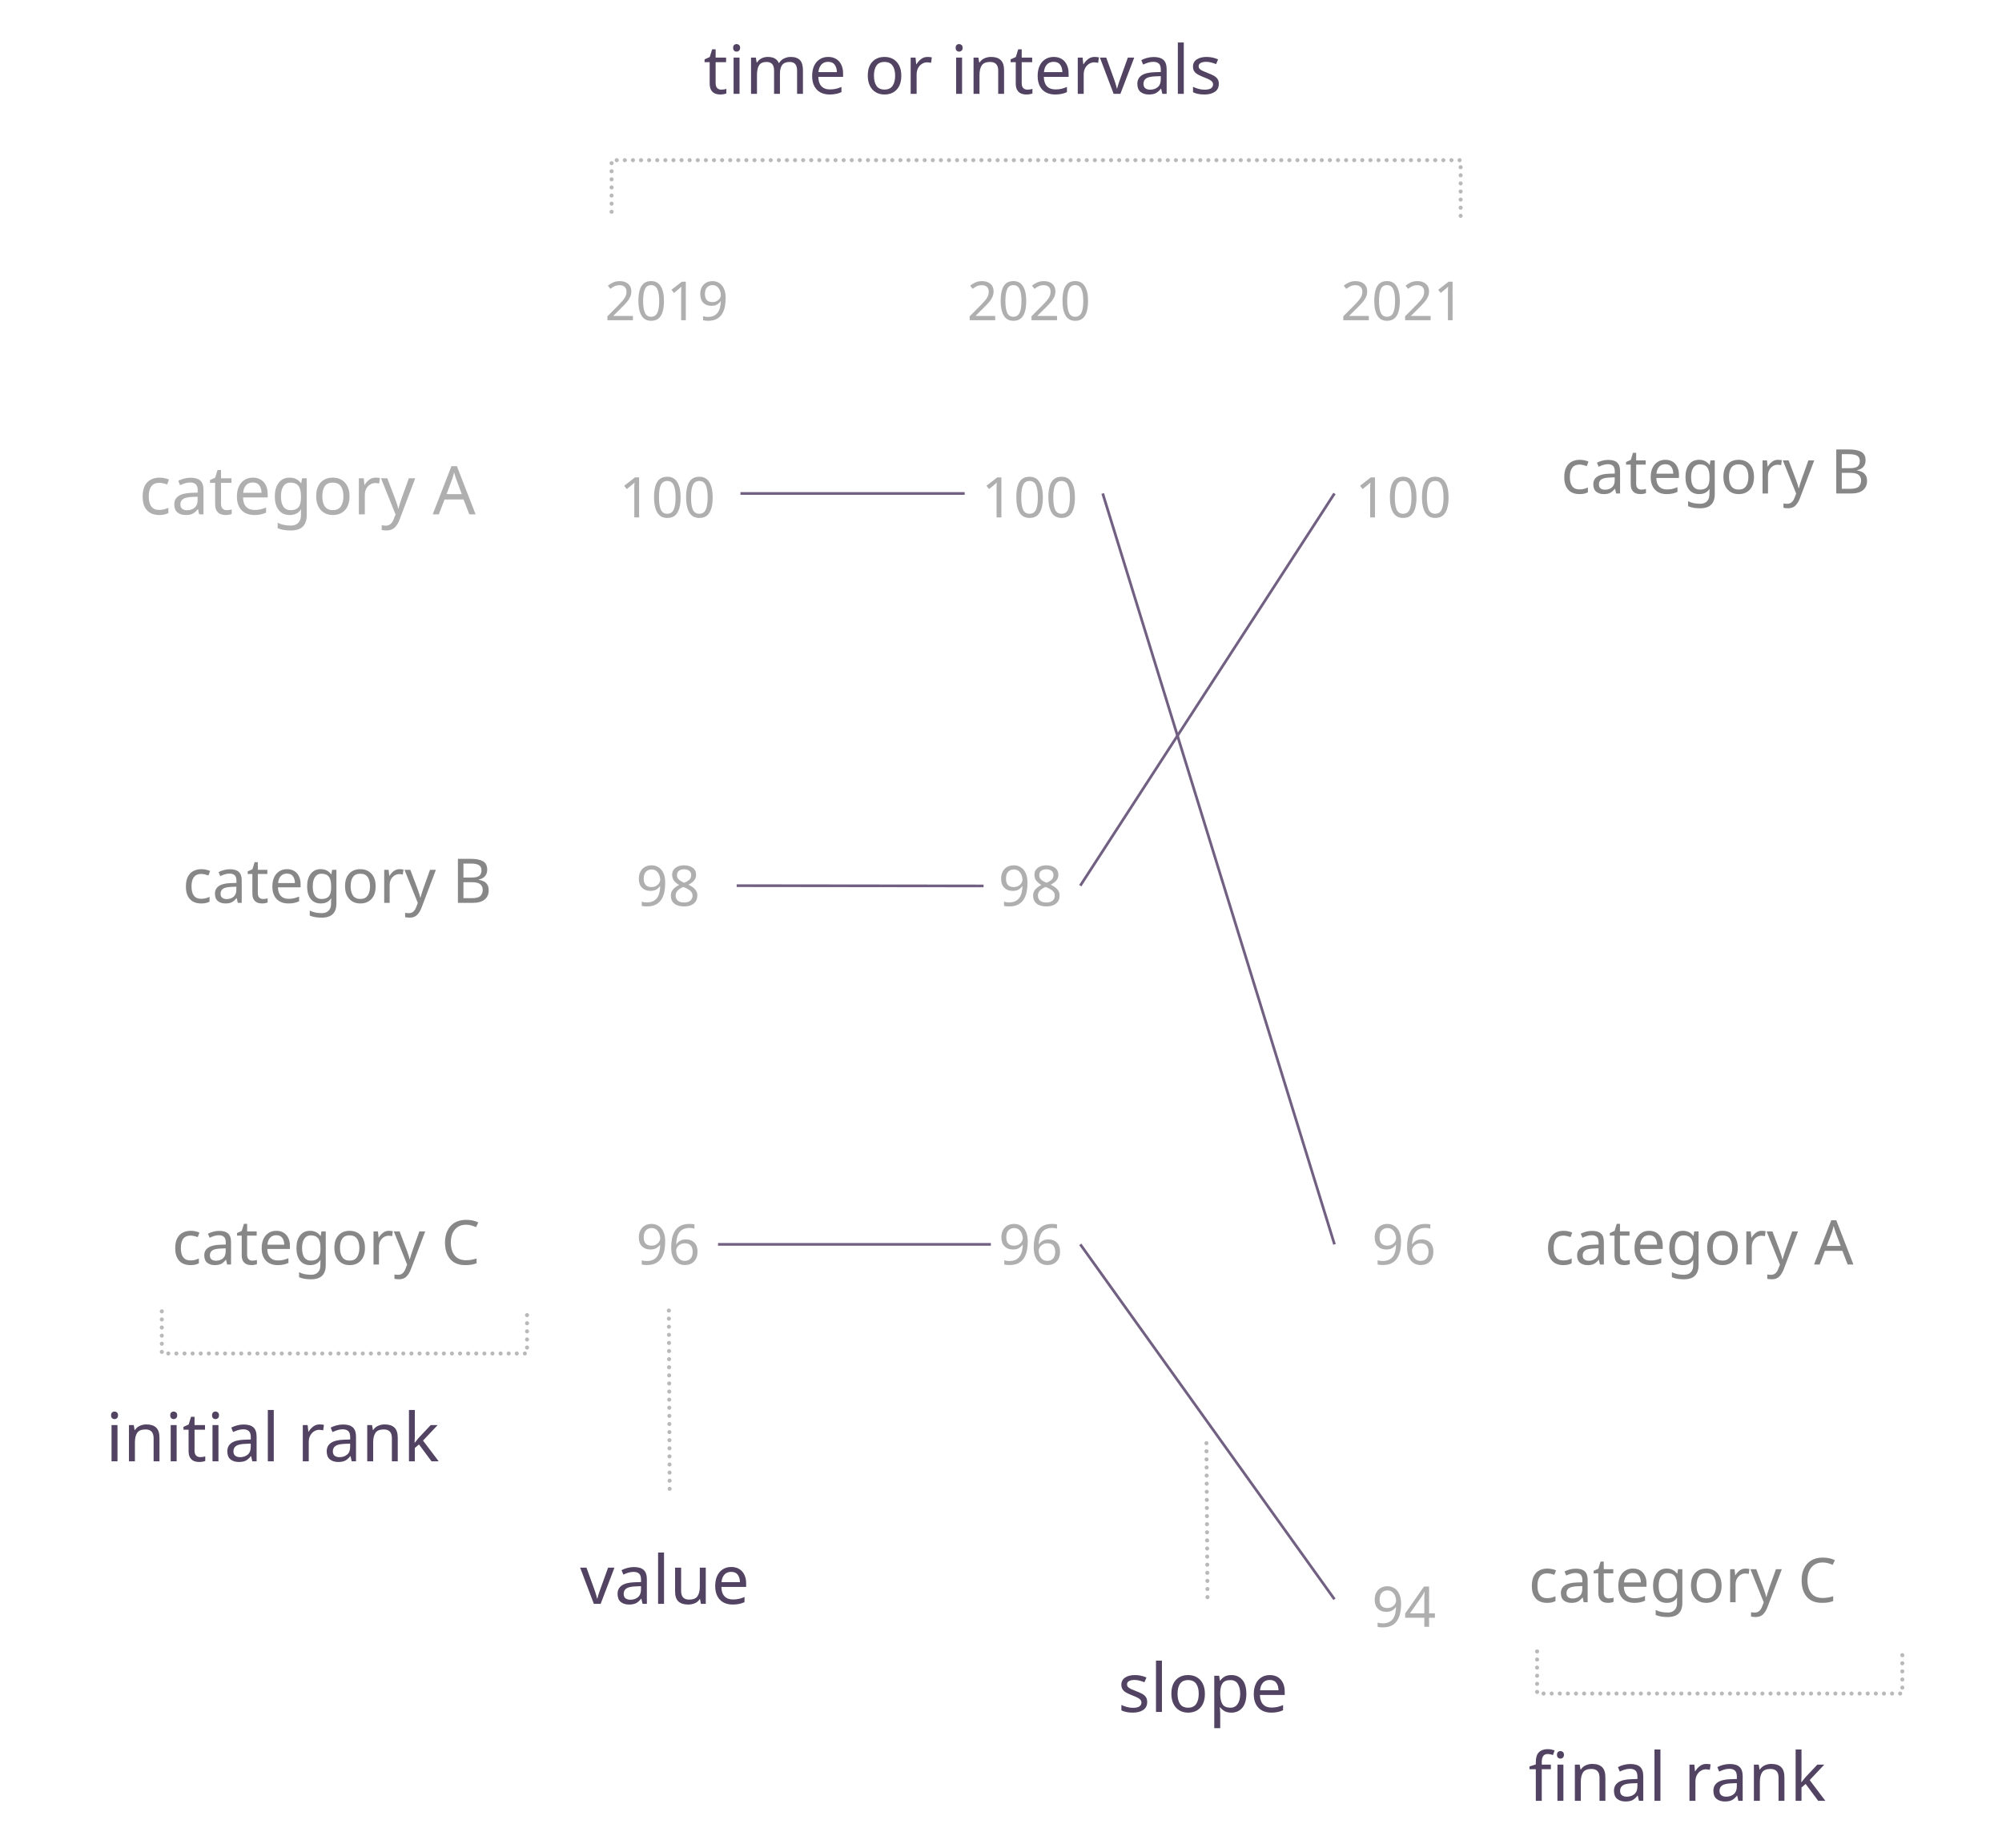
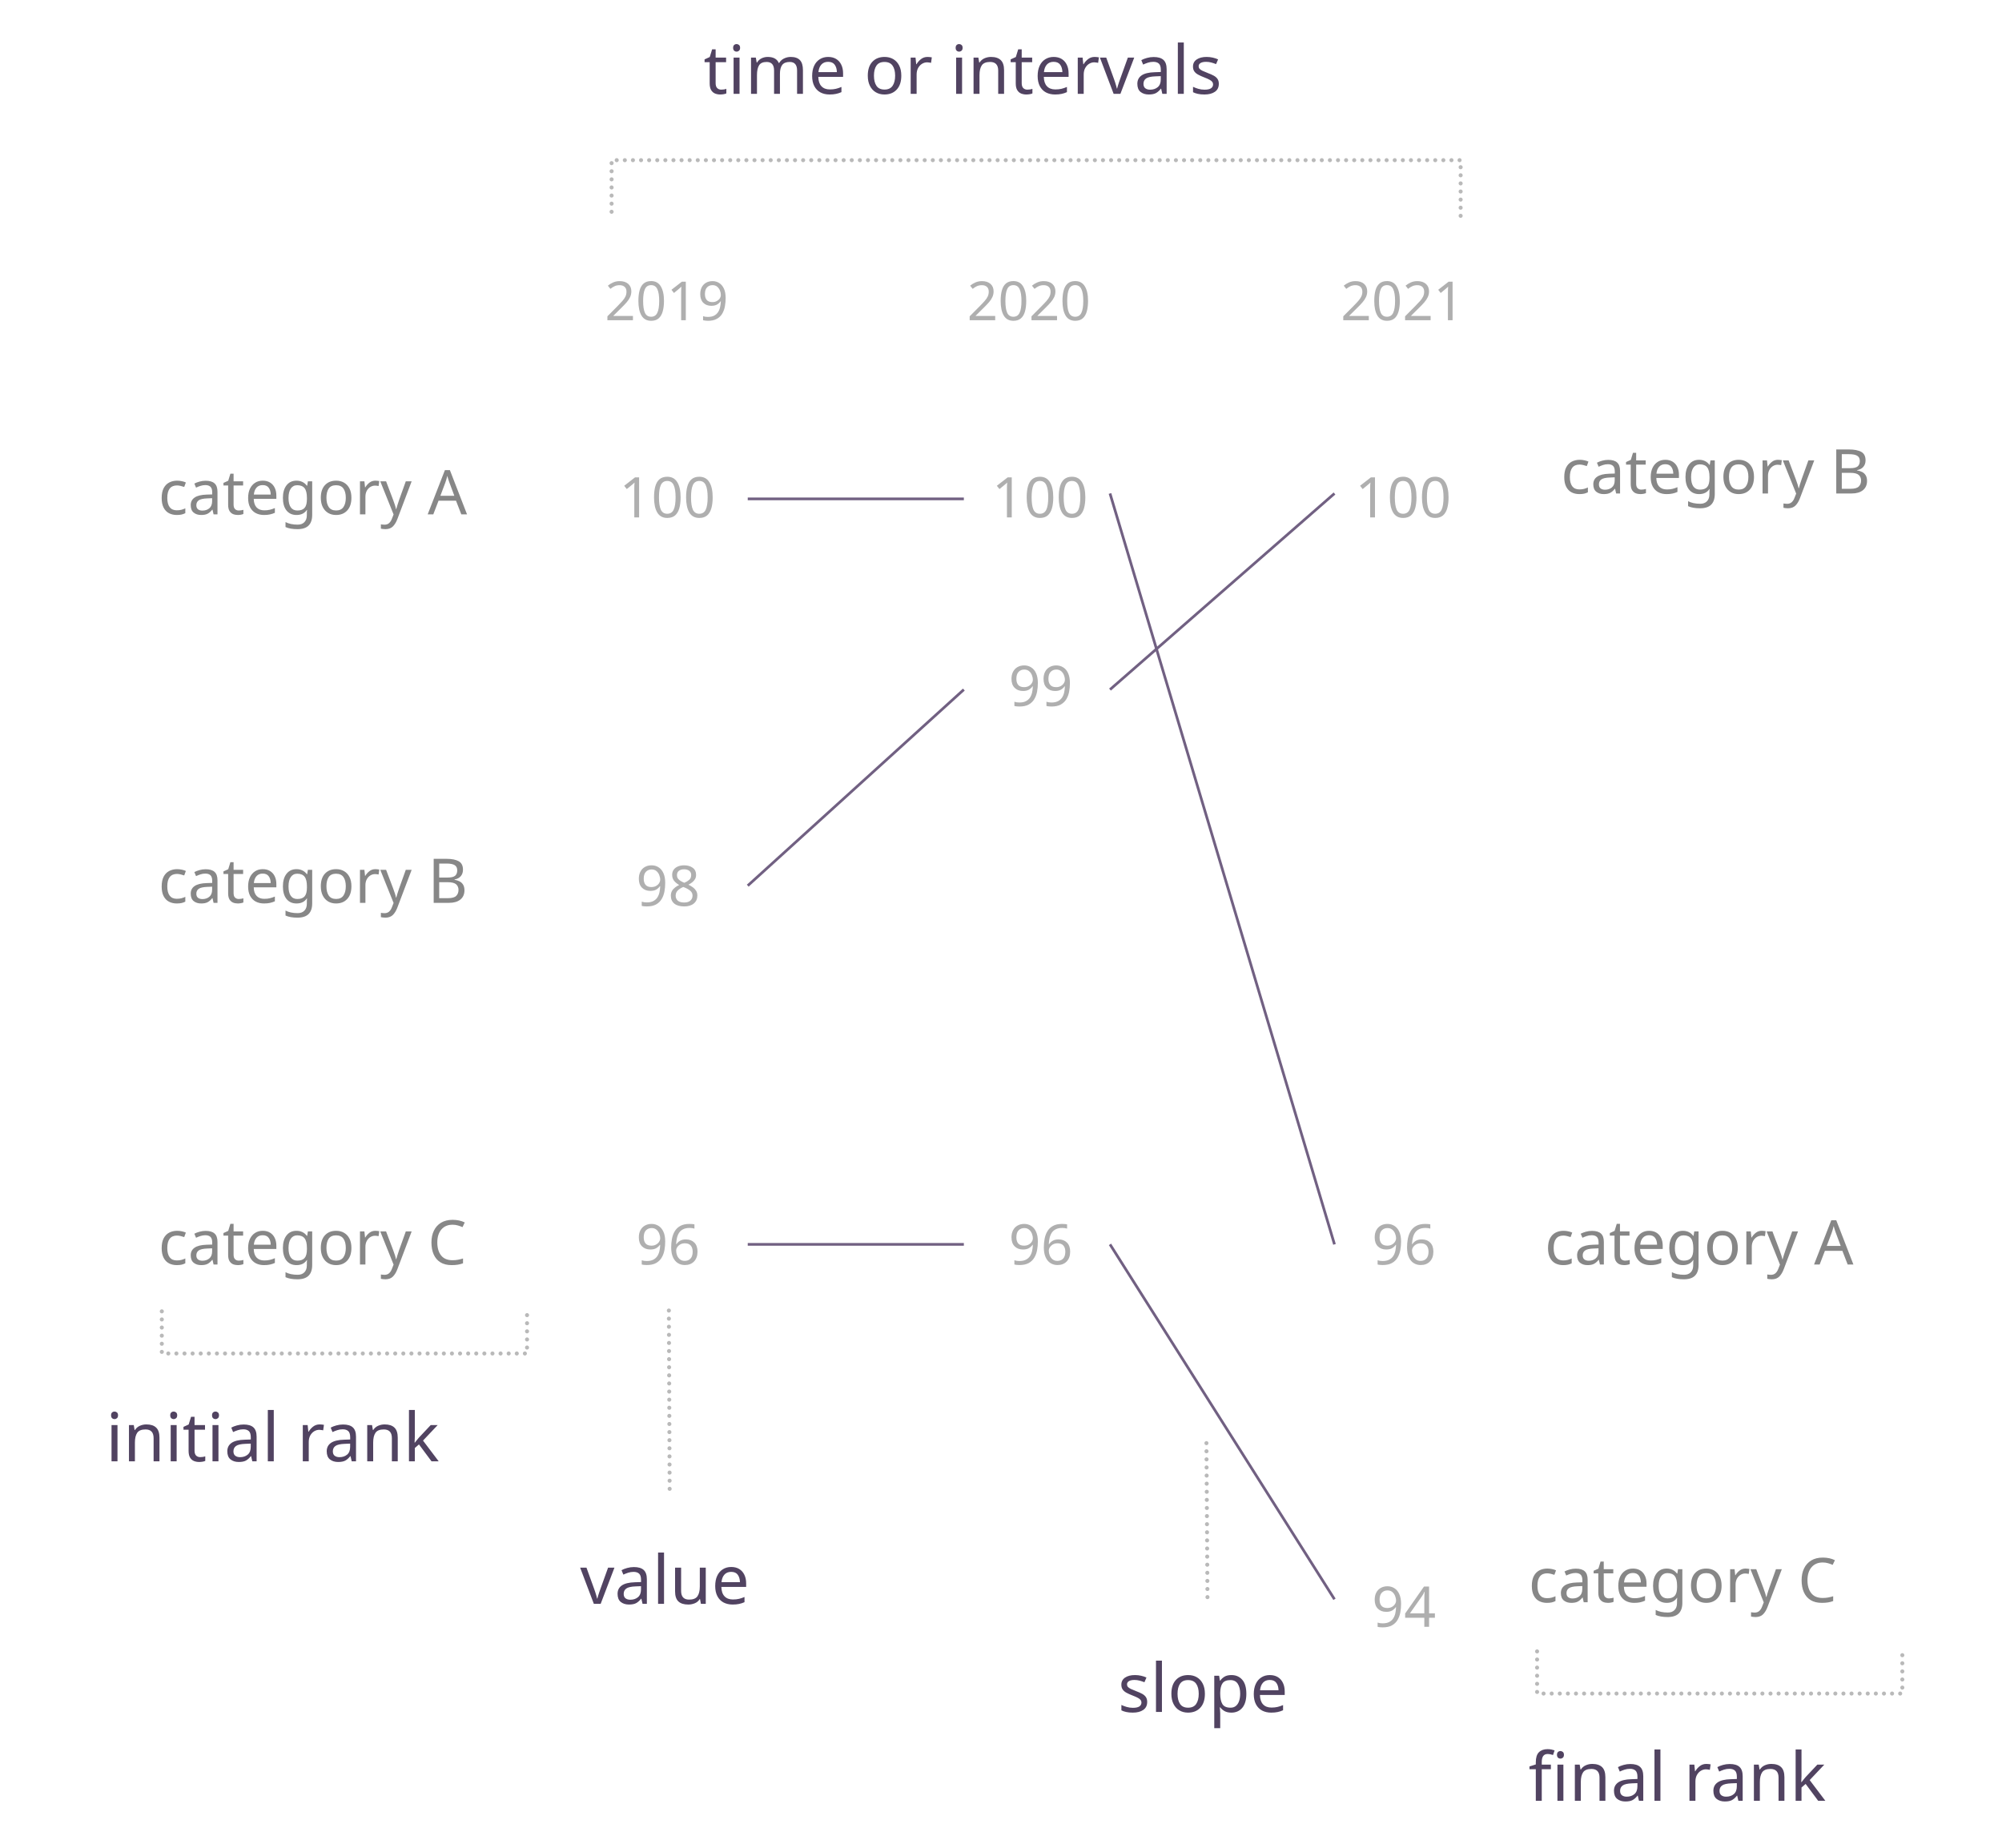
<svg xmlns="http://www.w3.org/2000/svg" version="1.1" id="Layer_1" x="0px" y="0px" viewBox="0 0 741.1 684" style="enable-background:new 0 0 741.1 684;" xml:space="preserve">
  <style type="text/css">
	.st0{fill:#514361;}
	.st1{font-family:'RobotoMono-Regular';}
	.st2{font-size:25px;}
	
		.st3{opacity:0.8;fill:none;stroke:#A8A8A8;stroke-width:1.5;stroke-linecap:round;stroke-miterlimit:10;stroke-dasharray:0,3;enable-background:new    ;}
	.st4{fill:#878787;}
	.st5{font-size:22.825px;}
	.st6{fill:#AFAFAF;}
- 	.st7{font-size:24.894px;}
- 	.st8{font-size:20px;}
- 	.st9{font-size:20.745px;}
- 	.st10{fill:none;stroke:#716082;stroke-miterlimit:10;}
+ 	.st7{font-size:20px;}
+ 	.st8{font-size:20.745px;}
+ 	.st9{fill:none;stroke:#716082;stroke-miterlimit:10;}
</style>
  <text transform="matrix(1 0 0 1 260.4131 34.735)" class="st0 st1 st2">time or intervals</text>
  <g>
    <text transform="matrix(1 0 0 1 39.1634 541.0173)" class="st0 st1 st2">initial rank</text>
  </g>
  <g>
    <text transform="matrix(1 0 0 1 413.8208 633.8143)" class="st0 st1 st2">slope</text>
  </g>
  <path class="st3" d="M540.7,79.9V59.3H226.4v20.5" />
  <g>
-     <text transform="matrix(1 0 0 1 63.615 468.1482)" class="st4 st1 st5">category C</text>
+     <g>
+       <text transform="matrix(1 0 0 1 58.5989 468.1482)" class="st4 st1 st5">category C</text>
+     </g>
  </g>
  <g>
    <text transform="matrix(1 0 0 1 577.805 182.6969)" class="st4 st1 st5">category B</text>
  </g>
  <g>
    <text transform="matrix(1 0 0 1 565.8056 593.1924)" class="st4 st1 st5">category C</text>
  </g>
  <g>
    <text transform="matrix(1 0 0 1 571.8053 468.1485)" class="st4 st1 st5">category A</text>
  </g>
  <line class="st3" x1="446.6" y1="534.3" x2="447" y2="593.8" />
  <g>
    <text transform="matrix(1 0 0 1 214.7557 593.7969)" class="st0 st1 st2">value</text>
  </g>
  <line class="st3" x1="247.6" y1="485.2" x2="247.9" y2="553.8" />
  <g>
    <text transform="matrix(1 0 0 1 565.8057 666.7114)" class="st0 st1 st2">final rank</text>
  </g>
  <g>
-     <text transform="matrix(1 0 0 1 51.4237 190.4259)" class="st6 st1 st7">category A</text>
+     <g>
+       <text transform="matrix(1 0 0 1 58.599 190.4259)" class="st4 st1 st5">category A</text>
+     </g>
  </g>
  <g>
-     <text transform="matrix(1 0 0 1 223.8958 118.5646)" class="st6 st1 st8">2019</text>
+     <text transform="matrix(1 0 0 1 223.8958 118.5646)" class="st6 st1 st7">2019</text>
  </g>
  <g>
-     <text transform="matrix(1 0 0 1 358.0003 118.5646)" class="st6 st1 st8">2020</text>
+     <text transform="matrix(1 0 0 1 358.0003 118.5646)" class="st6 st1 st7">2020</text>
  </g>
  <g>
-     <text transform="matrix(1 0 0 1 496.2991 118.5646)" class="st6 st1 st8">2021</text>
+     <text transform="matrix(1 0 0 1 496.2991 118.5646)" class="st6 st1 st7">2021</text>
  </g>
  <g>
-     <text transform="matrix(1 0 0 1 67.5684 334.257)" class="st4 st1 st5">category B</text>
+     <g>
+       <text transform="matrix(1 0 0 1 58.5992 334.257)" class="st4 st1 st5">category B</text>
+     </g>
  </g>
  <g>
-     <text transform="matrix(1 0 0 1 229.2263 191.5509)" class="st6 st1 st9">100</text>
+     <text transform="matrix(1 0 0 1 229.2263 191.5509)" class="st6 st1 st8">100</text>
  </g>
  <g>
-     <text transform="matrix(1 0 0 1 235.451 335.382)" class="st6 st1 st9">98</text>
+     <text transform="matrix(1 0 0 1 235.451 335.382)" class="st6 st1 st8">98</text>
  </g>
  <g>
-     <text transform="matrix(1 0 0 1 235.451 468.1486)" class="st6 st1 st9">96</text>
+     <text transform="matrix(1 0 0 1 235.451 468.1486)" class="st6 st1 st8">96</text>
  </g>
  <g>
-     <text transform="matrix(1 0 0 1 363.3308 191.5509)" class="st6 st1 st9">100</text>
+     <text transform="matrix(1 0 0 1 367.1736 191.5509)" class="st6 st1 st8">100</text>
  </g>
  <g>
-     <text transform="matrix(1 0 0 1 369.5564 335.382)" class="st6 st1 st9">98</text>
+     <text transform="matrix(1 0 0 1 373.3976 261.3712)" class="st6 st1 st8">99</text>
  </g>
  <g>
-     <text transform="matrix(1 0 0 1 369.6594 468.1486)" class="st6 st1 st9">96</text>
+     <text transform="matrix(1 0 0 1 373.3979 468.1486)" class="st6 st1 st8">96</text>
  </g>
  <g>
-     <text transform="matrix(1 0 0 1 501.6302 191.5511)" class="st6 st1 st9">100</text>
+     <text transform="matrix(1 0 0 1 501.6302 191.5511)" class="st6 st1 st8">100</text>
  </g>
  <g>
-     <text transform="matrix(1 0 0 1 507.8538 468.1483)" class="st6 st1 st9">96</text>
+     <text transform="matrix(1 0 0 1 507.8538 468.1483)" class="st6 st1 st8">96</text>
  </g>
  <g>
-     <text transform="matrix(1 0 0 1 507.8538 602.2971)" class="st6 st1 st9">94</text>
+     <text transform="matrix(1 0 0 1 507.8538 602.2971)" class="st6 st1 st8">94</text>
  </g>
-   <line class="st10" x1="272.7" y1="327.9" x2="364.1" y2="328" />
-   <line class="st10" x1="399.9" y1="327.9" x2="494" y2="182.7" />
-   <line class="st10" x1="274.1" y1="182.7" x2="357.1" y2="182.7" />
-   <line class="st10" x1="408.2" y1="182.7" x2="494" y2="460.7" />
-   <line class="st10" x1="265.8" y1="460.7" x2="366.8" y2="460.7" />
-   <line class="st10" x1="399.9" y1="460.7" x2="494" y2="592.1" />
+   <line class="st9" x1="276.8" y1="327.9" x2="356.8" y2="255.3" />
+   <line class="st9" x1="410.9" y1="255.3" x2="494" y2="182.7" />
+   <line class="st9" x1="276.8" y1="184.7" x2="356.8" y2="184.7" />
+   <line class="st9" x1="410.9" y1="182.7" x2="494" y2="460.7" />
+   <line class="st9" x1="276.8" y1="460.7" x2="356.8" y2="460.7" />
+   <line class="st9" x1="410.9" y1="460.7" x2="494" y2="592.1" />
  <path class="st3" d="M59.9,485.5v15.6h135.2v-15.5" />
  <path class="st3" d="M569,611.4V627h135.2v-15.5" />
</svg>
